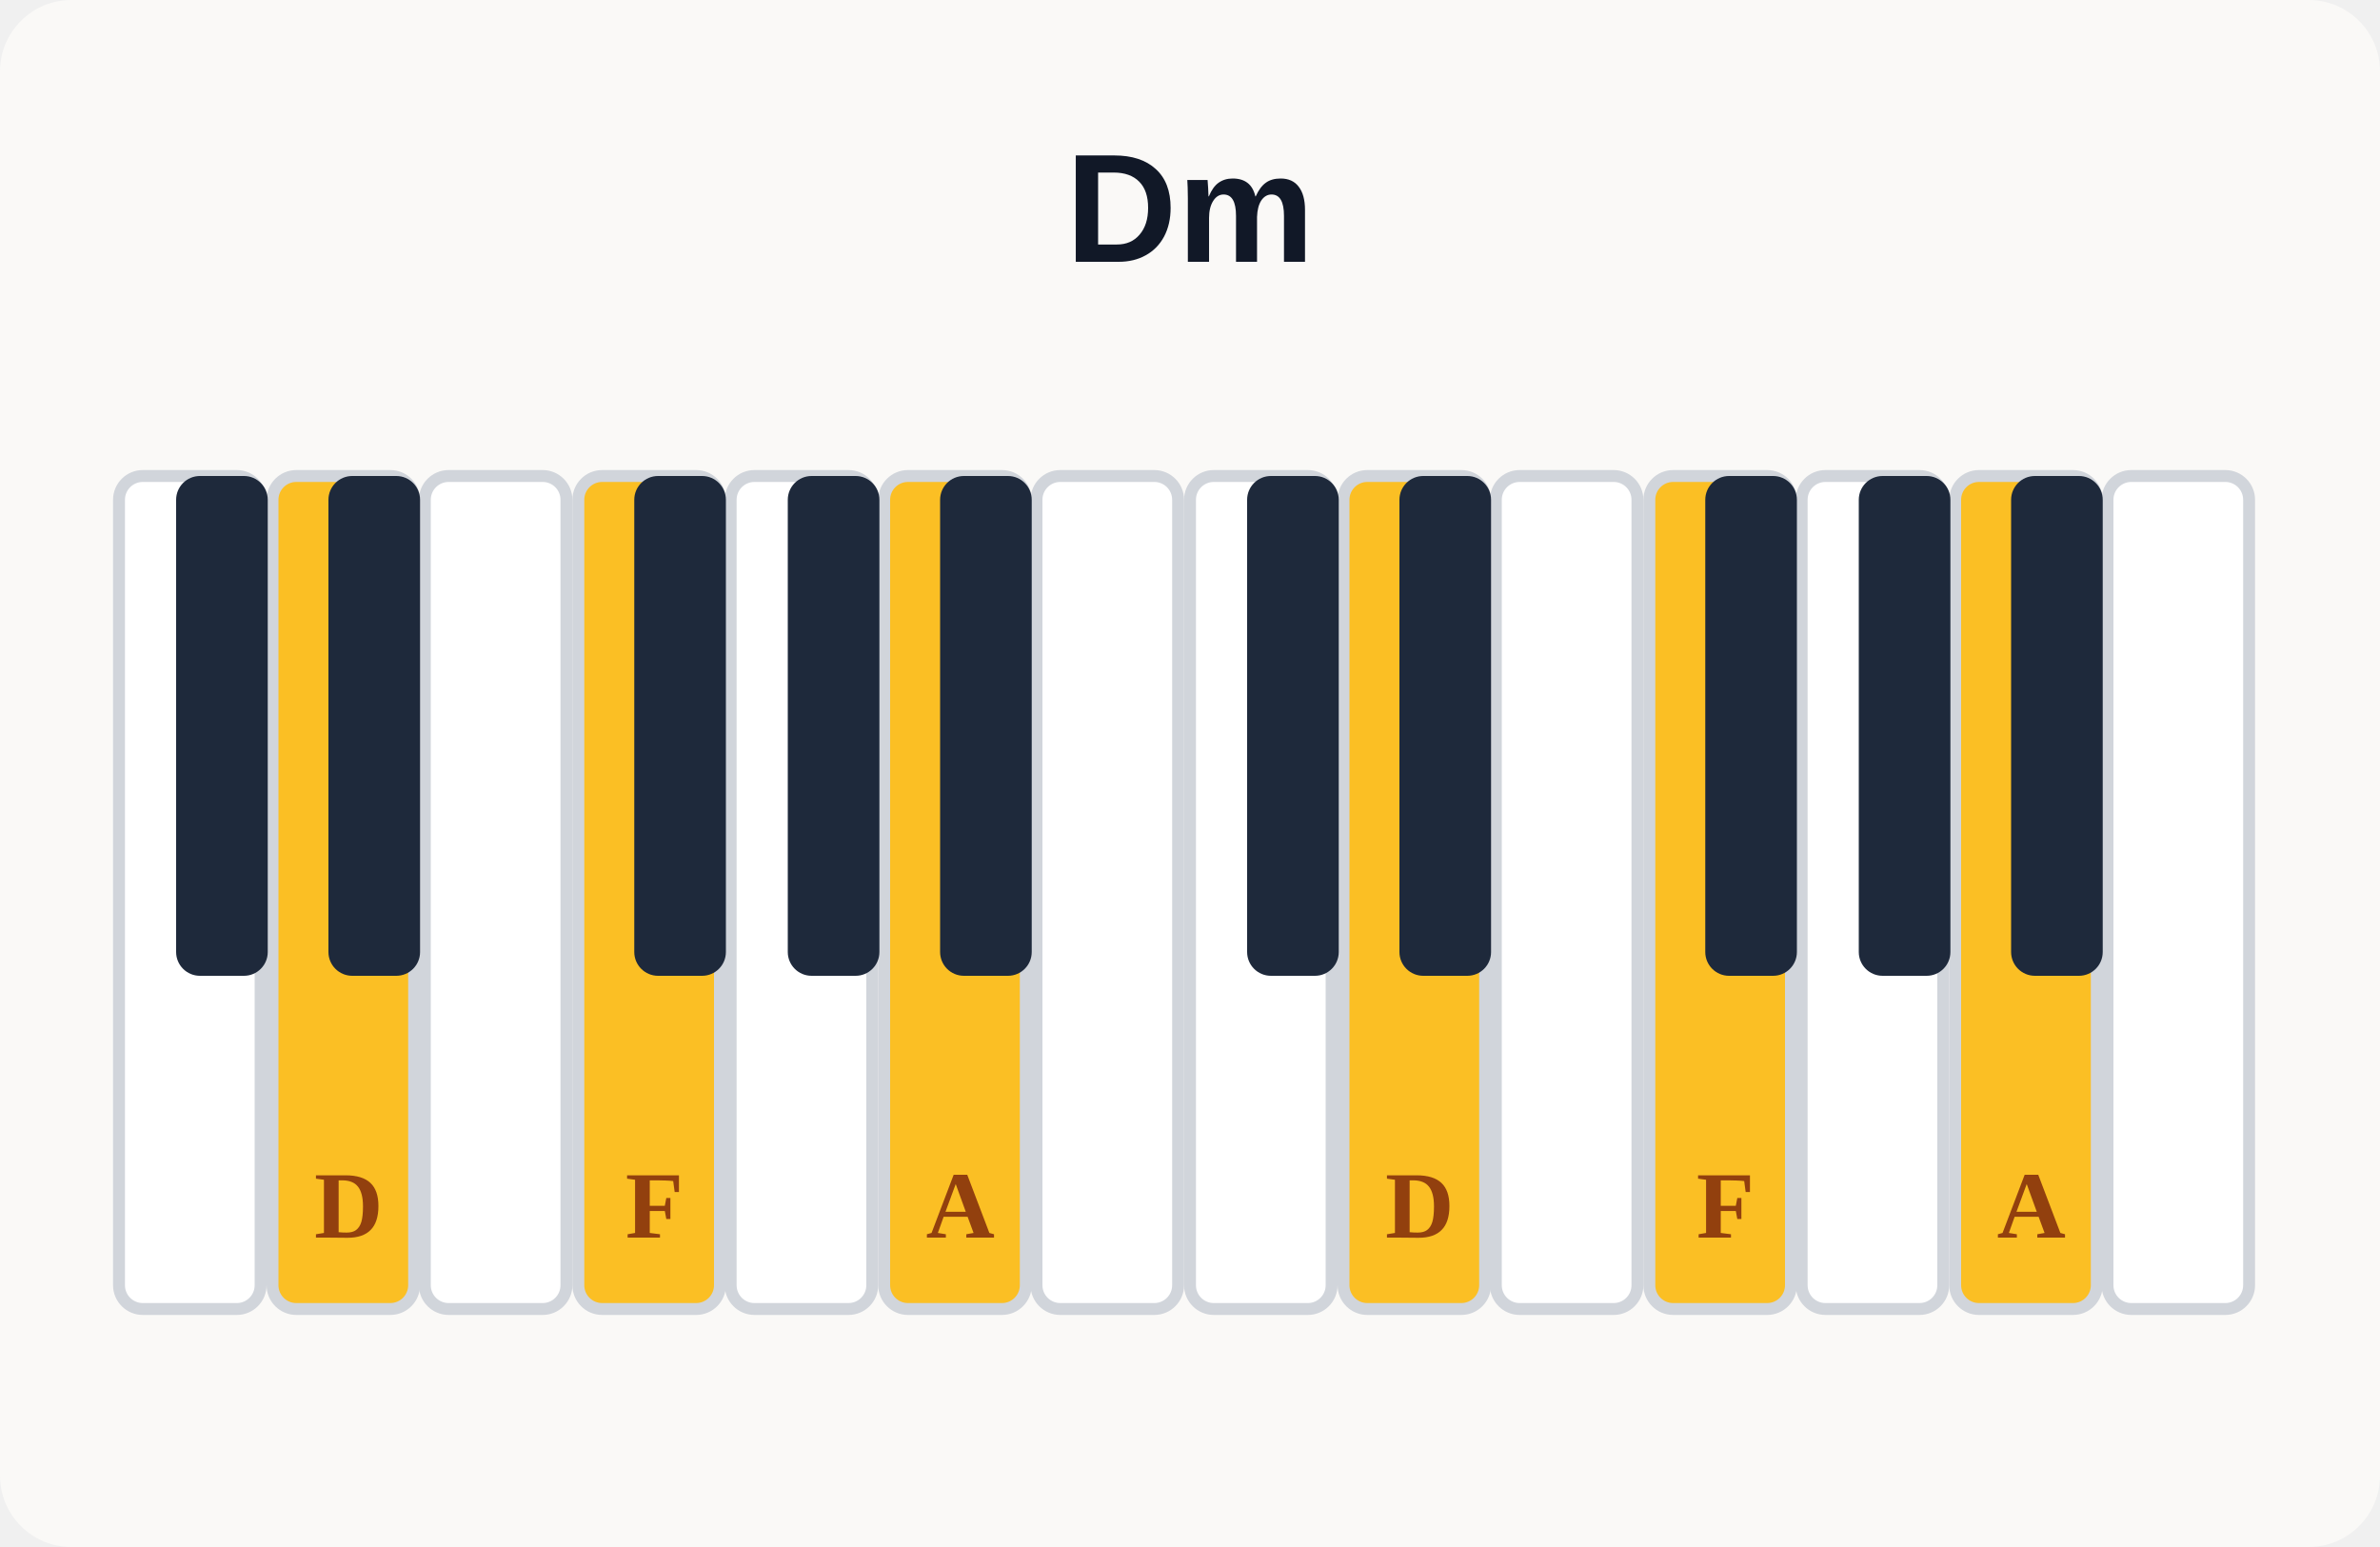
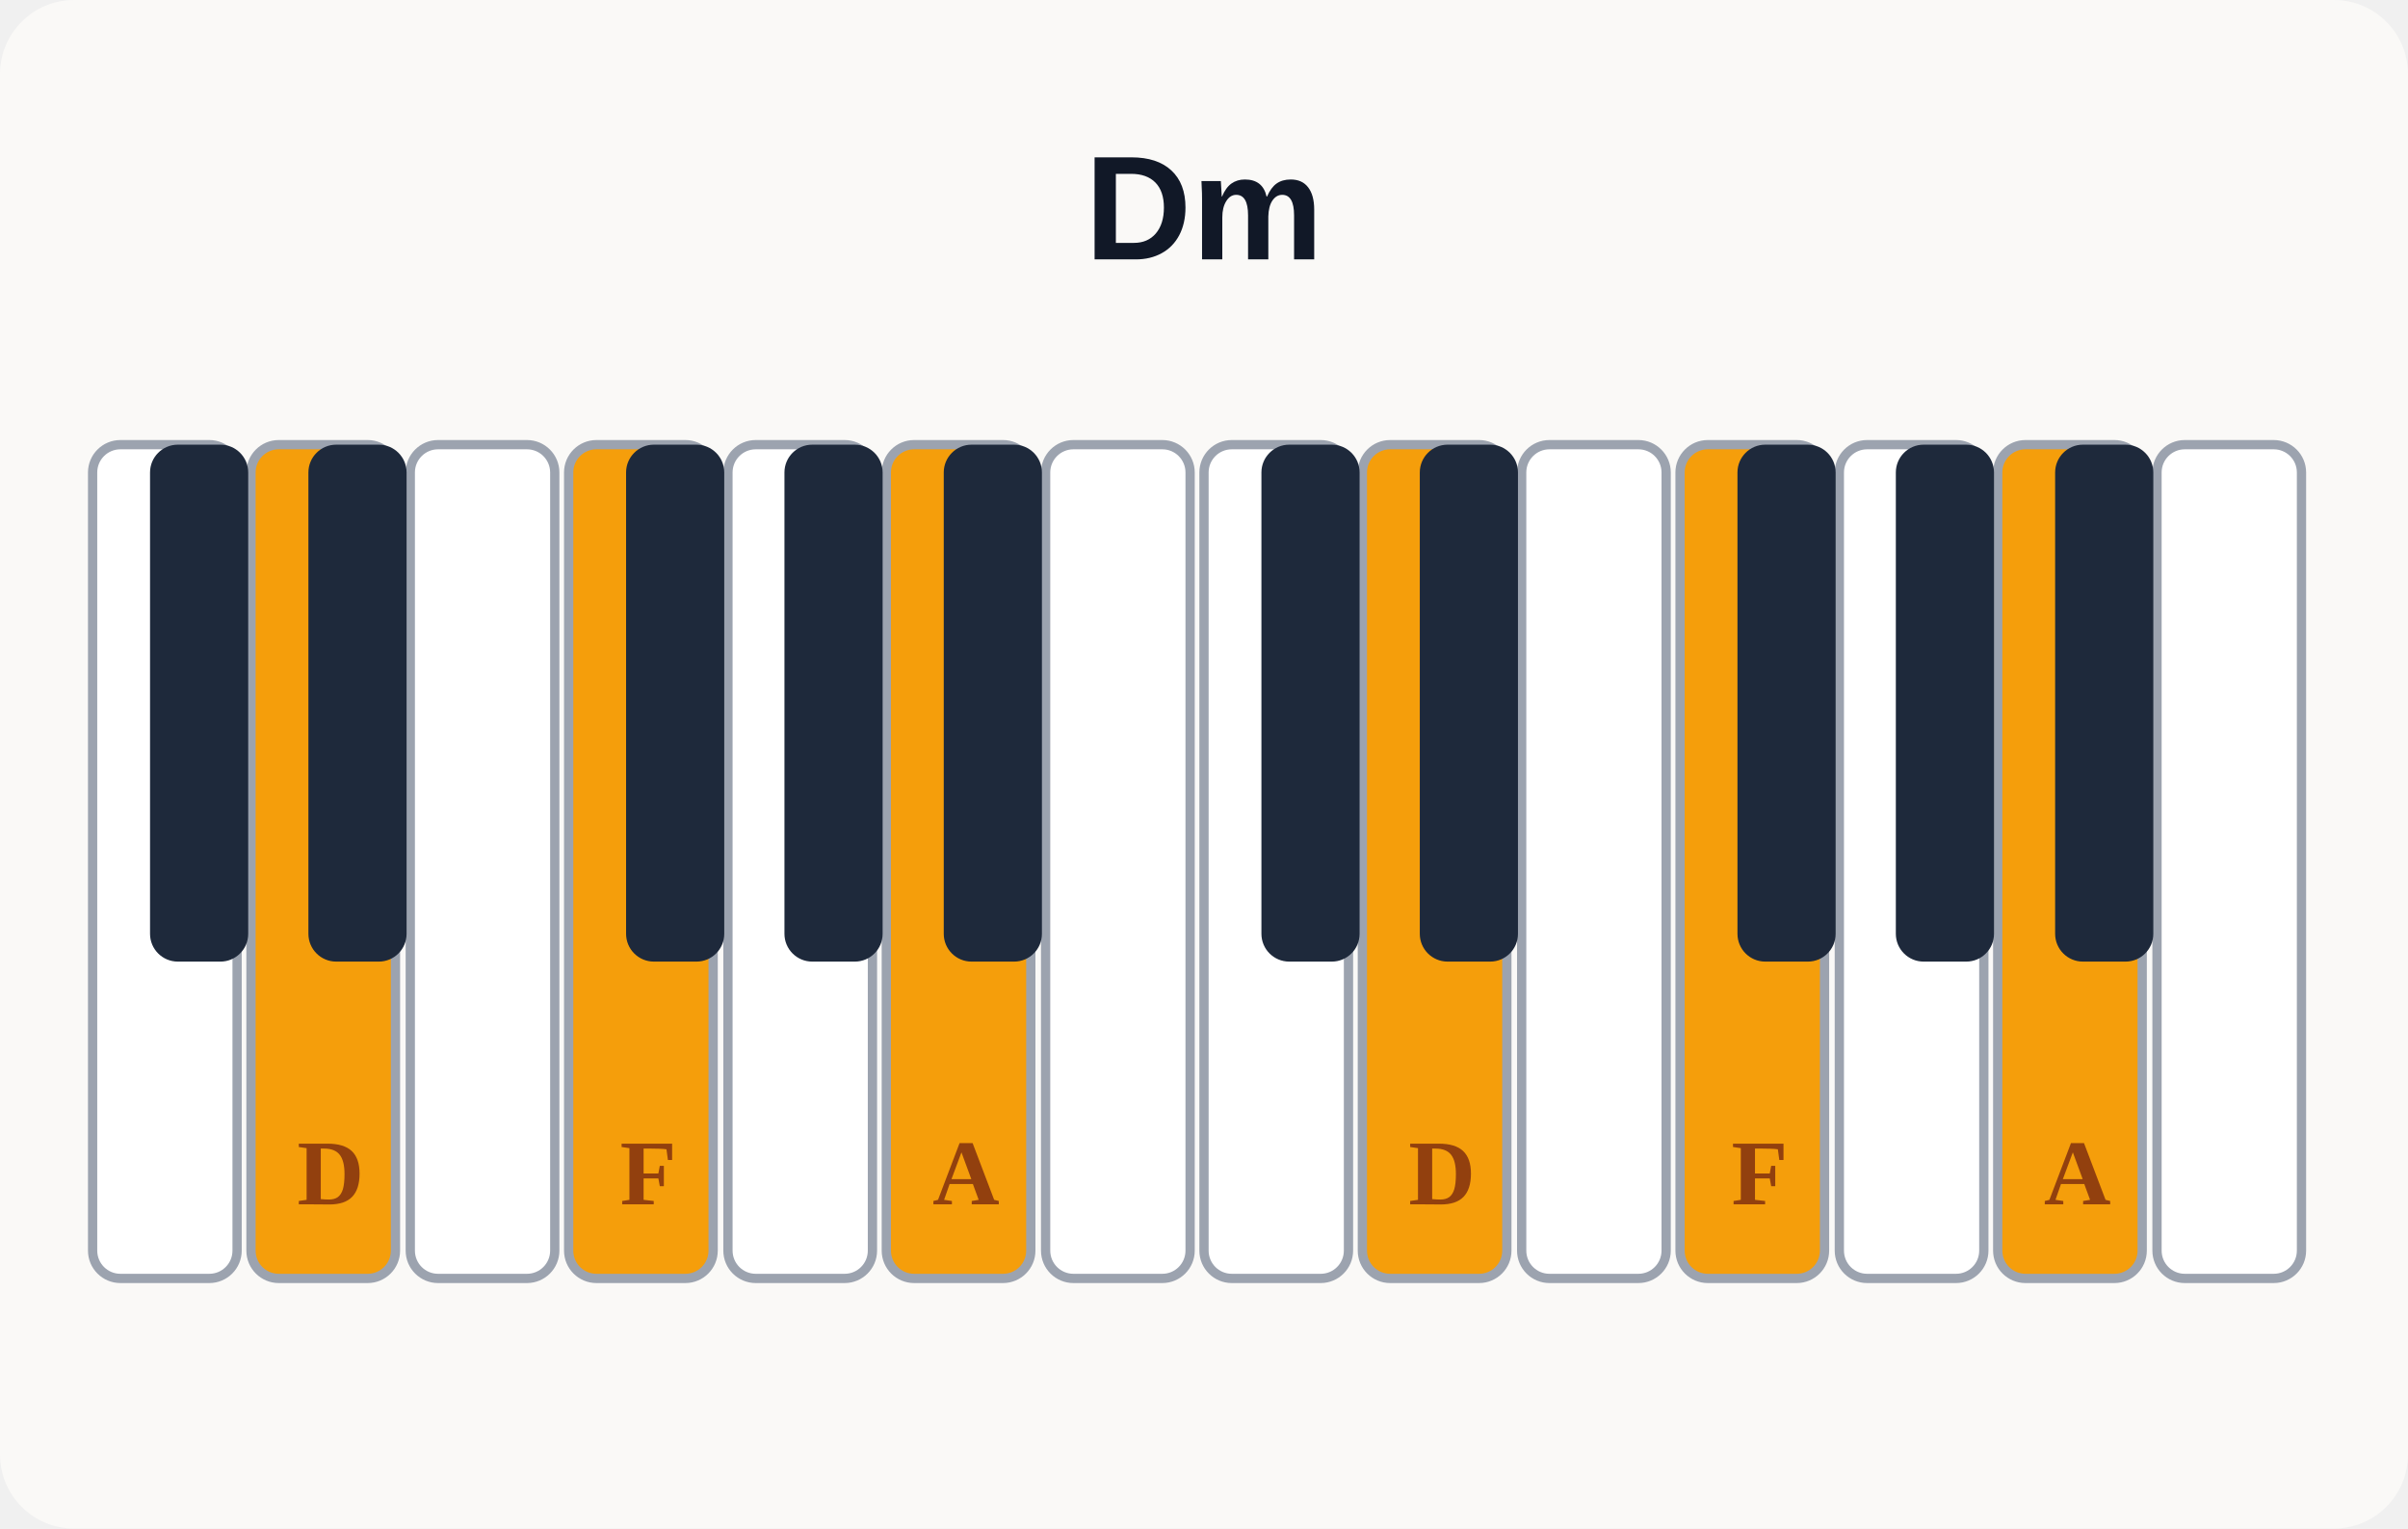
- <svg xmlns="http://www.w3.org/2000/svg" width="200" height="130" viewBox="0 0 200 130">
-   <rect width="200" height="130" fill="#faf9f7" rx="6" />
-   <text x="100" y="22" text-anchor="middle" font-family="Arial,sans-serif" font-size="13" font-weight="700" fill="#111827">Dm</text>
-   <rect x="10.0" y="40" width="11.9" height="70" fill="white" stroke="#d1d5db" stroke-width="1" rx="2" />
-   <rect x="22.9" y="40" width="11.9" height="70" fill="#fbbf24" stroke="#d1d5db" stroke-width="1" rx="2" />
-   <text x="29.3" y="104" text-anchor="middle" font-size="8" fill="#92400e" font-weight="700">D</text>
-   <rect x="35.7" y="40" width="11.9" height="70" fill="white" stroke="#d1d5db" stroke-width="1" rx="2" />
-   <rect x="48.6" y="40" width="11.9" height="70" fill="#fbbf24" stroke="#d1d5db" stroke-width="1" rx="2" />
-   <text x="55.0" y="104" text-anchor="middle" font-size="8" fill="#92400e" font-weight="700">F</text>
-   <rect x="61.4" y="40" width="11.9" height="70" fill="white" stroke="#d1d5db" stroke-width="1" rx="2" />
-   <rect x="74.3" y="40" width="11.9" height="70" fill="#fbbf24" stroke="#d1d5db" stroke-width="1" rx="2" />
-   <text x="80.7" y="104" text-anchor="middle" font-size="8" fill="#92400e" font-weight="700">A</text>
-   <rect x="87.1" y="40" width="11.9" height="70" fill="white" stroke="#d1d5db" stroke-width="1" rx="2" />
-   <rect x="100.0" y="40" width="11.9" height="70" fill="white" stroke="#d1d5db" stroke-width="1" rx="2" />
-   <rect x="112.9" y="40" width="11.9" height="70" fill="#fbbf24" stroke="#d1d5db" stroke-width="1" rx="2" />
-   <text x="119.3" y="104" text-anchor="middle" font-size="8" fill="#92400e" font-weight="700">D</text>
-   <rect x="125.7" y="40" width="11.9" height="70" fill="white" stroke="#d1d5db" stroke-width="1" rx="2" />
-   <rect x="138.6" y="40" width="11.9" height="70" fill="#fbbf24" stroke="#d1d5db" stroke-width="1" rx="2" />
-   <text x="145.0" y="104" text-anchor="middle" font-size="8" fill="#92400e" font-weight="700">F</text>
-   <rect x="151.4" y="40" width="11.9" height="70" fill="white" stroke="#d1d5db" stroke-width="1" rx="2" />
-   <rect x="164.3" y="40" width="11.9" height="70" fill="#fbbf24" stroke="#d1d5db" stroke-width="1" rx="2" />
-   <text x="170.7" y="104" text-anchor="middle" font-size="8" fill="#92400e" font-weight="700">A</text>
-   <rect x="177.1" y="40" width="11.9" height="70" fill="white" stroke="#d1d5db" stroke-width="1" rx="2" />
-   <rect x="14.8" y="40" width="7.7" height="42.0" fill="#1e293b" rx="2" />
-   <rect x="27.6" y="40" width="7.7" height="42.0" fill="#1e293b" rx="2" />
-   <rect x="53.3" y="40" width="7.7" height="42.0" fill="#1e293b" rx="2" />
-   <rect x="66.2" y="40" width="7.7" height="42.0" fill="#1e293b" rx="2" />
-   <rect x="79.0" y="40" width="7.7" height="42.0" fill="#1e293b" rx="2" />
-   <rect x="104.8" y="40" width="7.7" height="42.0" fill="#1e293b" rx="2" />
-   <rect x="117.6" y="40" width="7.7" height="42.0" fill="#1e293b" rx="2" />
-   <rect x="143.3" y="40" width="7.7" height="42.0" fill="#1e293b" rx="2" />
-   <rect x="156.2" y="40" width="7.7" height="42.0" fill="#1e293b" rx="2" />
-   <rect x="169.0" y="40" width="7.7" height="42.0" fill="#1e293b" rx="2" />
+ <svg xmlns="http://www.w3.org/2000/svg" width="260" height="165" viewBox="0 0 260 165">
+   <rect width="260" height="165" fill="#faf9f7" rx="8" />
+   <text x="130" y="28" text-anchor="middle" font-family="Arial,sans-serif" font-size="16" font-weight="700" fill="#111827">Dm</text>
+   <rect x="10.0" y="48" width="15.6" height="90" fill="white" stroke="#9ca3af" stroke-width="1" rx="3" />
+   <rect x="27.1" y="48" width="15.6" height="90" fill="#f59e0b" stroke="#9ca3af" stroke-width="1" rx="3" />
+   <text x="35.7" y="130" text-anchor="middle" font-size="10" fill="#92400e" font-weight="700">D</text>
+   <rect x="44.3" y="48" width="15.6" height="90" fill="white" stroke="#9ca3af" stroke-width="1" rx="3" />
+   <rect x="61.4" y="48" width="15.6" height="90" fill="#f59e0b" stroke="#9ca3af" stroke-width="1" rx="3" />
+   <text x="70.0" y="130" text-anchor="middle" font-size="10" fill="#92400e" font-weight="700">F</text>
+   <rect x="78.6" y="48" width="15.6" height="90" fill="white" stroke="#9ca3af" stroke-width="1" rx="3" />
+   <rect x="95.7" y="48" width="15.6" height="90" fill="#f59e0b" stroke="#9ca3af" stroke-width="1" rx="3" />
+   <text x="104.3" y="130" text-anchor="middle" font-size="10" fill="#92400e" font-weight="700">A</text>
+   <rect x="112.9" y="48" width="15.6" height="90" fill="white" stroke="#9ca3af" stroke-width="1" rx="3" />
+   <rect x="130.0" y="48" width="15.6" height="90" fill="white" stroke="#9ca3af" stroke-width="1" rx="3" />
+   <rect x="147.1" y="48" width="15.6" height="90" fill="#f59e0b" stroke="#9ca3af" stroke-width="1" rx="3" />
+   <text x="155.7" y="130" text-anchor="middle" font-size="10" fill="#92400e" font-weight="700">D</text>
+   <rect x="164.3" y="48" width="15.6" height="90" fill="white" stroke="#9ca3af" stroke-width="1" rx="3" />
+   <rect x="181.4" y="48" width="15.6" height="90" fill="#f59e0b" stroke="#9ca3af" stroke-width="1" rx="3" />
+   <text x="190.0" y="130" text-anchor="middle" font-size="10" fill="#92400e" font-weight="700">F</text>
+   <rect x="198.6" y="48" width="15.6" height="90" fill="white" stroke="#9ca3af" stroke-width="1" rx="3" />
+   <rect x="215.7" y="48" width="15.6" height="90" fill="#f59e0b" stroke="#9ca3af" stroke-width="1" rx="3" />
+   <text x="224.3" y="130" text-anchor="middle" font-size="10" fill="#92400e" font-weight="700">A</text>
+   <rect x="232.9" y="48" width="15.6" height="90" fill="white" stroke="#9ca3af" stroke-width="1" rx="3" />
+   <rect x="16.2" y="48" width="10.6" height="55.8" fill="#1e293b" rx="3" />
+   <rect x="33.3" y="48" width="10.6" height="55.8" fill="#1e293b" rx="3" />
+   <rect x="67.6" y="48" width="10.6" height="55.8" fill="#1e293b" rx="3" />
+   <rect x="84.7" y="48" width="10.6" height="55.8" fill="#1e293b" rx="3" />
+   <rect x="101.9" y="48" width="10.6" height="55.8" fill="#1e293b" rx="3" />
+   <rect x="136.2" y="48" width="10.6" height="55.8" fill="#1e293b" rx="3" />
+   <rect x="153.3" y="48" width="10.6" height="55.8" fill="#1e293b" rx="3" />
+   <rect x="187.6" y="48" width="10.6" height="55.8" fill="#1e293b" rx="3" />
+   <rect x="204.7" y="48" width="10.6" height="55.8" fill="#1e293b" rx="3" />
+   <rect x="221.9" y="48" width="10.6" height="55.8" fill="#1e293b" rx="3" />
</svg>
